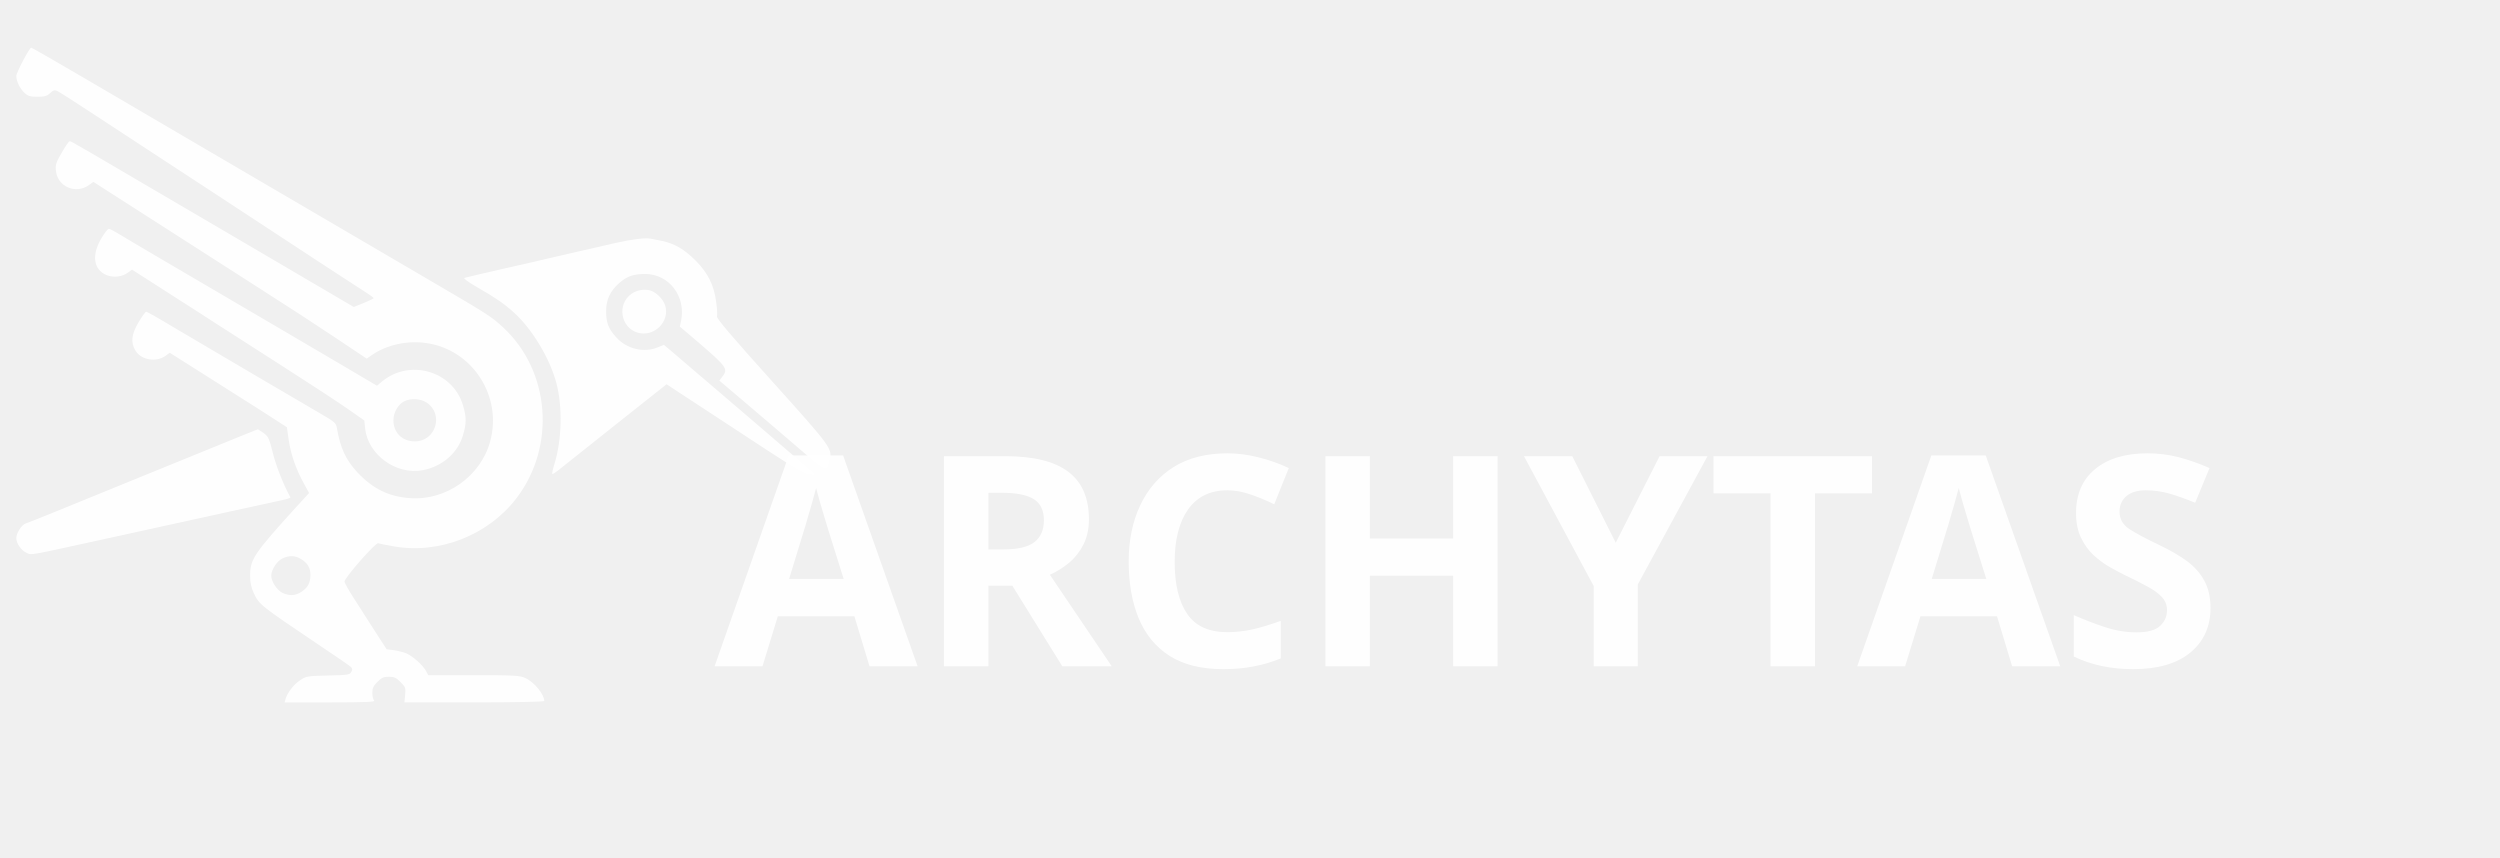
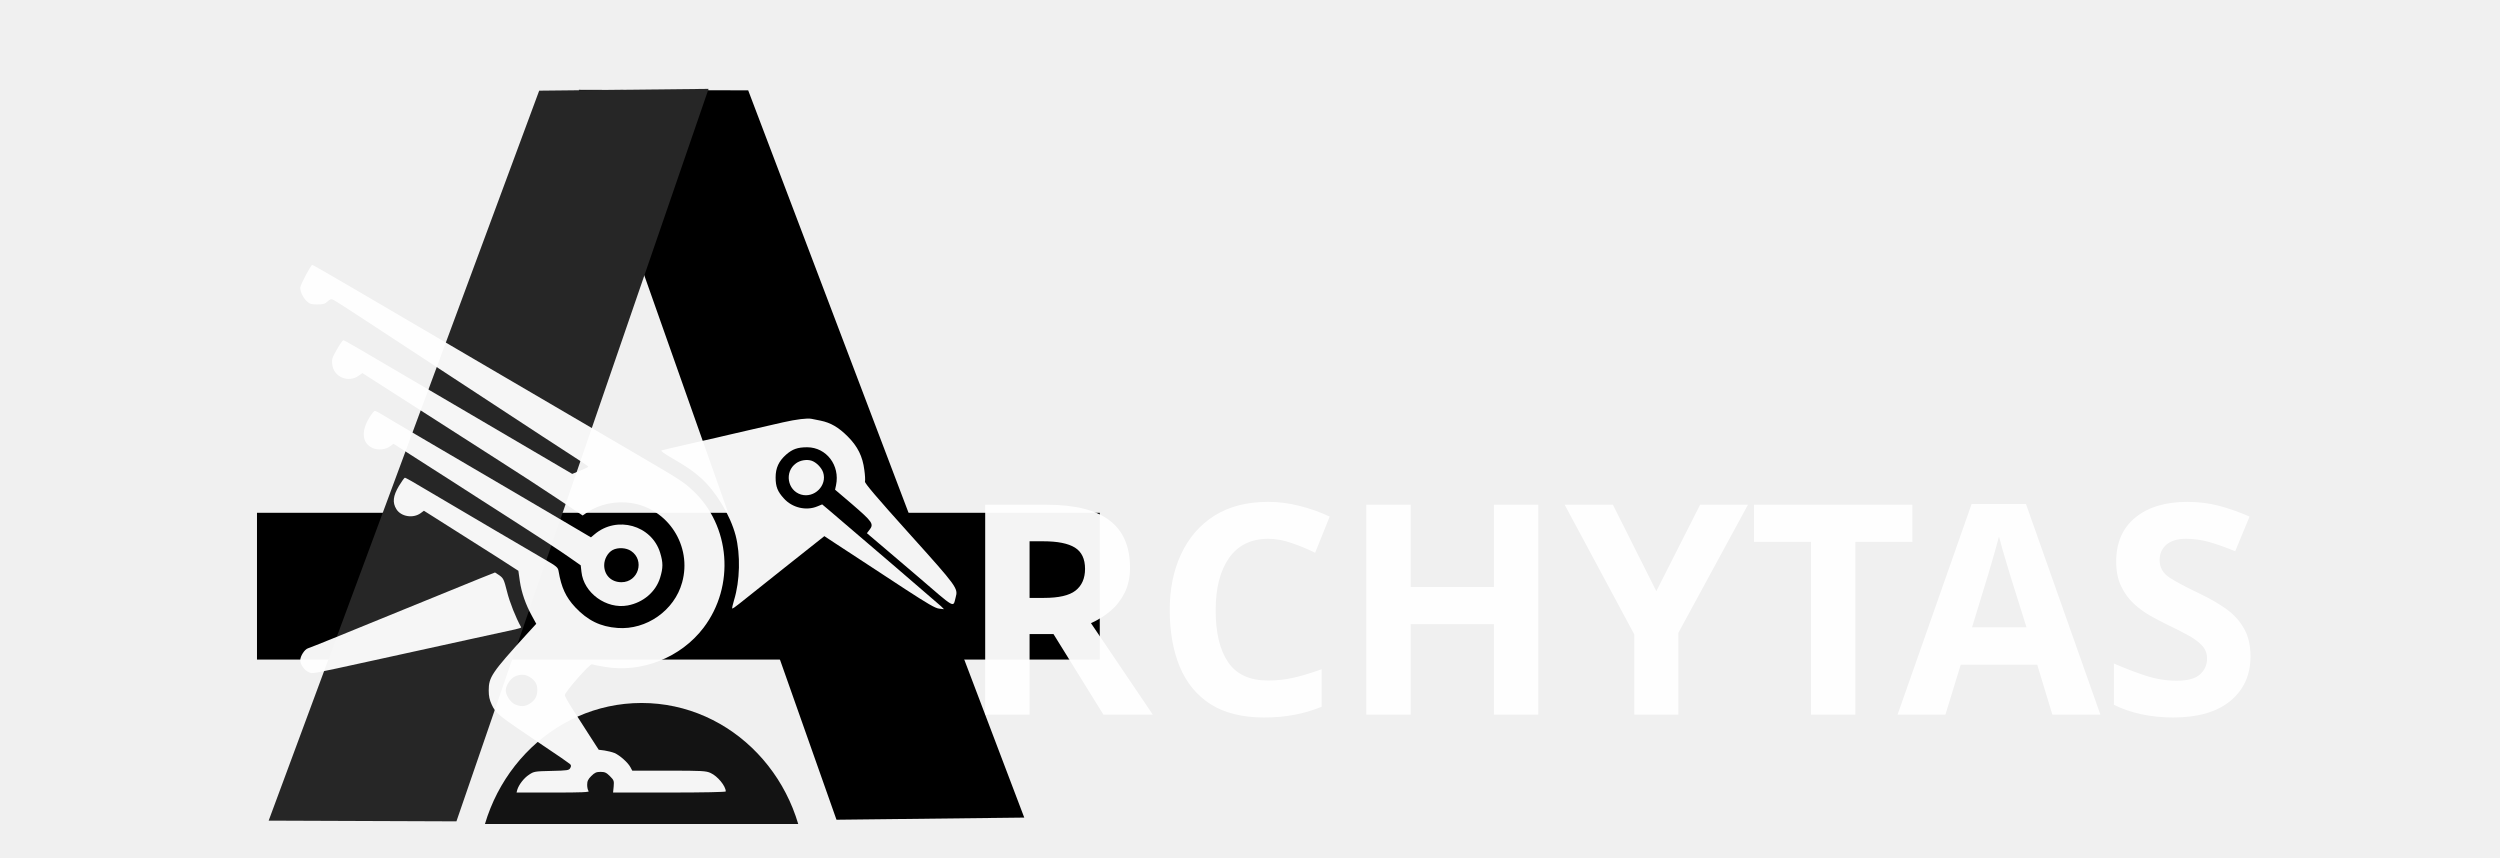
- <svg xmlns="http://www.w3.org/2000/svg" xmlns:xlink="http://www.w3.org/1999/xlink" width="204" height="70" viewBox="0 0 204 70" version="1.1" id="svg591" xml:space="preserve">
+ <svg xmlns="http://www.w3.org/2000/svg" width="204.196" height="70" viewBox="0 0 204.196 70" version="1.1" id="svg591" xml:space="preserve">
  <defs id="defs583">
-     <linearGradient id="linearGradient149521">
-       <stop style="stop-color:#28220b;stop-opacity:1;" offset="0" id="stop149517" />
-       <stop style="stop-color:#3efccd;stop-opacity:1;" offset="1" id="stop149519" />
-     </linearGradient>
-     <linearGradient id="linearGradient148787">
-       <stop style="stop-color:#fe8464;stop-opacity:1;" offset="0" id="stop148783" />
-       <stop style="stop-color:#ff3b3b;stop-opacity:1;" offset="1" id="stop148785" />
-     </linearGradient>
    <linearGradient id="linear-gradient" x1="6.627" x2="16.9" y2="9.61" gradientUnits="userSpaceOnUse" gradientTransform="matrix(0.5962481,0.344244,-0.7262291,1.257866,9.626,1.198)" y1="0">
      <stop offset="0" stop-color="#fe8464" id="stop578" />
      <stop offset="1" stop-color="#fe6e9a" id="stop580" />
    </linearGradient>
    <clipPath clipPathUnits="userSpaceOnUse" id="clipPath89927">
      <g id="g89933">
        <g id="g89931">
          <path d="M 0,500 H 500 V 0 H 0 Z" id="path89929" />
        </g>
      </g>
    </clipPath>
    <clipPath clipPathUnits="userSpaceOnUse" id="clipPath89942">
      <g id="g89948">
        <g id="g89946">
          <path d="M 0,500 H 500 V 0 H 0 Z" id="path89944" />
        </g>
      </g>
    </clipPath>
    <clipPath clipPathUnits="userSpaceOnUse" id="clipPath90137">
      <g id="g90143">
        <g id="g90141">
          <path d="M 0,500 H 500 V 0 H 0 Z" id="path90139" />
        </g>
      </g>
    </clipPath>
    <clipPath clipPathUnits="userSpaceOnUse" id="clipPath90077">
      <g id="g90083">
        <g id="g90081">
          <path d="M 0,500 H 500 V 0 H 0 Z" id="path90079" />
        </g>
      </g>
    </clipPath>
    <clipPath clipPathUnits="userSpaceOnUse" id="clipPath89957">
      <g id="g89963">
        <g id="g89961">
          <path d="M 0,500 H 500 V 0 H 0 Z" id="path89959" />
        </g>
      </g>
    </clipPath>
    <clipPath clipPathUnits="userSpaceOnUse" id="clipPath89912">
      <g id="g89918">
        <g id="g89916">
          <path d="M 0,500 H 500 V 0 H 0 Z" id="path89914" />
        </g>
      </g>
    </clipPath>
    <clipPath clipPathUnits="userSpaceOnUse" id="clipPath90017">
      <g id="g90023">
        <g id="g90021">
          <path d="M 0,500 H 500 V 0 H 0 Z" id="path90019" />
        </g>
      </g>
    </clipPath>
    <clipPath clipPathUnits="userSpaceOnUse" id="clipPath89972">
      <g id="g89978">
        <g id="g89976">
          <path d="M 0,500 H 500 V 0 H 0 Z" id="path89974" />
        </g>
      </g>
    </clipPath>
    <clipPath clipPathUnits="userSpaceOnUse" id="clipPath90002">
      <g id="g90008">
        <g id="g90006">
          <path d="M 0,500 H 500 V 0 H 0 Z" id="path90004" />
        </g>
      </g>
    </clipPath>
    <clipPath clipPathUnits="userSpaceOnUse" id="clipPath90092">
      <g id="g90098">
        <g id="g90096">
          <path d="M 0,500 H 500 V 0 H 0 Z" id="path90094" />
        </g>
      </g>
    </clipPath>
    <clipPath clipPathUnits="userSpaceOnUse" id="clipPath90107">
      <g id="g90113">
        <g id="g90111">
          <path d="M 0,500 H 500 V 0 H 0 Z" id="path90109" />
        </g>
      </g>
    </clipPath>
    <clipPath clipPathUnits="userSpaceOnUse" id="clipPath90122">
      <g id="g90128">
        <g id="g90126">
          <path d="M 0,500 H 500 V 0 H 0 Z" id="path90124" />
        </g>
      </g>
    </clipPath>
    <clipPath clipPathUnits="userSpaceOnUse" id="clipPath89987">
      <g id="g89993">
        <g id="g89991">
          <path d="M 0,500 H 500 V 0 H 0 Z" id="path89989" />
        </g>
      </g>
    </clipPath>
    <clipPath clipPathUnits="userSpaceOnUse" id="clipPath90032">
      <g id="g90038">
        <g id="g90036">
          <path d="M 0,500 H 500 V 0 H 0 Z" id="path90034" />
        </g>
      </g>
    </clipPath>
    <clipPath clipPathUnits="userSpaceOnUse" id="clipPath90047">
      <g id="g90053">
        <g id="g90051">
          <path d="M 0,500 H 500 V 0 H 0 Z" id="path90049" />
        </g>
      </g>
    </clipPath>
    <clipPath clipPathUnits="userSpaceOnUse" id="clipPath90062">
      <g id="g90068">
        <g id="g90066">
          <path d="M 0,500 H 500 V 0 H 0 Z" id="path90064" />
        </g>
      </g>
    </clipPath>
    <clipPath clipPathUnits="userSpaceOnUse" id="clipPath90182">
      <g id="g90188">
        <g id="g90186">
          <path d="M 0,500 H 500 V 0 H 0 Z" id="path90184" />
        </g>
      </g>
    </clipPath>
    <clipPath clipPathUnits="userSpaceOnUse" id="clipPath90152">
      <g id="g90158">
        <g id="g90156">
          <path d="M 0,500 H 500 V 0 H 0 Z" id="path90154" />
        </g>
      </g>
    </clipPath>
    <clipPath clipPathUnits="userSpaceOnUse" id="clipPath90167">
      <g id="g90173">
        <g id="g90171">
          <path d="M 0,500 H 500 V 0 H 0 Z" id="path90169" />
        </g>
      </g>
    </clipPath>
    <clipPath clipPathUnits="userSpaceOnUse" id="clipPath90197">
      <g id="g90203">
        <g id="g90201">
          <path d="M 0,500 H 500 V 0 H 0 Z" id="path90199" />
        </g>
      </g>
    </clipPath>
    <clipPath clipPathUnits="userSpaceOnUse" id="clipPath97613">
      <rect style="fill:#001244;fill-opacity:1;stroke:none;stroke-width:0.1;stroke-dasharray:none;stroke-opacity:1" id="rect97615" width="18.13" height="38.989" x="-19.884" y="36.325" />
    </clipPath>
    <clipPath clipPathUnits="userSpaceOnUse" id="clipPath97725">
      <rect style="fill:none;fill-opacity:1;stroke:#00ff00;stroke-width:0.1;stroke-dasharray:none;stroke-opacity:1" id="rect97727" width="10.3" height="23.393" x="-12.054" y="44.967" />
    </clipPath>
    <clipPath clipPathUnits="userSpaceOnUse" id="clipPath97980">
      <rect style="fill:none;fill-opacity:1;stroke:#000000;stroke-width:0.04;stroke-dasharray:none;stroke-opacity:1" id="rect97982" width="2.068" height="3.561" x="-3.837" y="63.938" />
    </clipPath>
    <clipPath clipPathUnits="userSpaceOnUse" id="clipPath97990">
      <rect style="fill:none;fill-opacity:1;stroke:#000000;stroke-width:0.04;stroke-dasharray:none;stroke-opacity:1" id="rect97992" width="2.493" height="2.297" x="27.414" y="57.859" ry="0" transform="rotate(27.98229)" />
    </clipPath>
-     <linearGradient xlink:href="#linearGradient148787" id="linearGradient148789" x1="376.114" y1="58.22" x2="399.135" y2="58.22" gradientUnits="userSpaceOnUse" />
-     <linearGradient xlink:href="#linearGradient149521" id="linearGradient149523" x1="373.479" y1="59.544" x2="403.002" y2="59.544" gradientUnits="userSpaceOnUse" />
-     <linearGradient xlink:href="#linearGradient148787" id="linearGradient726" gradientUnits="userSpaceOnUse" x1="376.114" y1="58.22" x2="399.135" y2="58.22" />
-     <linearGradient xlink:href="#linearGradient148787" id="linearGradient728" gradientUnits="userSpaceOnUse" x1="376.114" y1="58.22" x2="399.135" y2="58.22" />
-     <linearGradient xlink:href="#linearGradient148787" id="linearGradient730" gradientUnits="userSpaceOnUse" x1="376.114" y1="58.22" x2="399.135" y2="58.22" />
-     <linearGradient xlink:href="#linearGradient148787" id="linearGradient732" gradientUnits="userSpaceOnUse" x1="376.114" y1="58.22" x2="399.135" y2="58.22" />
-     <linearGradient xlink:href="#linearGradient148787" id="linearGradient734" gradientUnits="userSpaceOnUse" x1="376.114" y1="58.22" x2="399.135" y2="58.22" />
-     <linearGradient xlink:href="#linearGradient149521" id="linearGradient736" gradientUnits="userSpaceOnUse" x1="373.479" y1="59.544" x2="403.002" y2="59.544" />
-     <linearGradient xlink:href="#linearGradient149521" id="linearGradient738" gradientUnits="userSpaceOnUse" x1="373.479" y1="59.544" x2="403.002" y2="59.544" />
-     <linearGradient xlink:href="#linearGradient149521" id="linearGradient740" gradientUnits="userSpaceOnUse" x1="373.479" y1="59.544" x2="403.002" y2="59.544" />
-     <linearGradient xlink:href="#linearGradient149521" id="linearGradient742" gradientUnits="userSpaceOnUse" x1="373.479" y1="59.544" x2="403.002" y2="59.544" />
-     <linearGradient xlink:href="#linearGradient149521" id="linearGradient744" gradientUnits="userSpaceOnUse" x1="373.479" y1="59.544" x2="403.002" y2="59.544" />
+     <clipPath clipPathUnits="userSpaceOnUse" id="clipPath1865">
+       <rect style="fill:#edaaff;fill-opacity:1;stroke:none;stroke-width:0.75" id="rect1867" width="371.436" height="195.471" x="107.796" y="319.061" />
+     </clipPath>
+     <clipPath clipPathUnits="userSpaceOnUse" id="clipPath1865-3">
+       <rect style="fill:#edaaff;fill-opacity:1;stroke:none;stroke-width:0.75" id="rect1867-6" width="371.436" height="195.471" x="107.796" y="319.061" />
+     </clipPath>
  </defs>
-   <text id="BASIC" fill="#ffffff" font-size="24px" font-family="Helvetica-Bold, Helvetica" font-weight="700" x="58.314" y="54.368" style="font-style:normal;font-variant:normal;font-weight:bold;font-stretch:normal;font-size:24px;font-family:sans-serif;-inkscape-font-specification:'sans-serif, Bold';font-variant-ligatures:normal;font-variant-caps:normal;font-variant-numeric:normal;font-variant-east-asian:normal;fill:#ffffff;fill-opacity:0.957">
-     <tspan id="tspan102658" x="58.314" y="54.368">ARCHYTAS</tspan>
+   <rect style="fill:#000000;fill-opacity:1;stroke:none;stroke-width:0.087" id="rect4692" width="68.837" height="11.988" x="20.99" y="41.884" />
+   <circle style="fill:#131313;fill-opacity:1;stroke:none;stroke-width:0.75" id="path1456-6" cx="290.596" cy="551.063" r="122.585" clip-path="url(#clipPath1865-3)" transform="matrix(-0.1093037,0,0,0.1148451,84.16736,8.209765)" />
+   <path style="fill:#000000;fill-opacity:1;stroke:none;stroke-width:0.096" d="m 68.323,66.955 -21.048,-59.618 13.836,0.043 22.548,59.399 z" id="path4636" />
+   <path style="fill:#262626;fill-opacity:1;stroke:none;stroke-width:0.096" d="M 37.28,67.087 57.875,7.258 44.04,7.406 21.944,67.028 Z" id="path4638" />
+   <text id="BASIC" fill="#ffffff" font-size="24px" font-family="Helvetica-Bold, Helvetica" font-weight="700" x="78.314" y="58.368" style="font-style:normal;font-variant:normal;font-weight:bold;font-stretch:normal;font-size:24px;font-family:sans-serif;-inkscape-font-specification:'sans-serif, Bold';font-variant-ligatures:normal;font-variant-caps:normal;font-variant-numeric:normal;font-variant-east-asian:normal;fill:#ffffff;fill-opacity:0.957">
+     <tspan id="tspan102658" x="78.314" y="58.368">RCHYTAS</tspan>
  </text>
-   <g id="g93428" transform="translate(-358.363,106.6253)">
-     <path d="m 204.869,196.875 c -3.963,0 -7.893,-0.775 -11.529,-2.282 l -9.804,-4.039 v -0.011 h 42.993 c -0.928,1.965 -1.605,4.094 -1.954,6.332 z" style="fill:#ff3b02;fill-opacity:1;fill-rule:nonzero;stroke:none" id="path1357" clip-path="url(#clipPath89927)" transform="matrix(0.1872093,0,0,-0.1872093,341.6732,87.96322)" />
-     <path d="m 248.844,112.112 -9.607,3.811 c 0.993,-2.566 2.172,-5.055 3.526,-7.435 l 5.939,-2.348 21.954,8.701 v 4.564 1.376 l -14.53,-5.765 z" style="fill:#003680;fill-opacity:1;fill-rule:nonzero;stroke:none" id="path1361" clip-path="url(#clipPath89942)" transform="matrix(0.1872093,0,0,-0.1872093,341.6732,87.96322)" />
-     <path d="m 242.773,162.648 c -1.976,-3.461 -3.581,-7.14 -4.771,-10.993 l 16.977,-7.282 15.677,6.725 v 10.415 l -12.708,-5.71 z" style="fill:#001244;fill-opacity:1;fill-rule:nonzero;stroke:none" id="path1365" clip-path="url(#clipPath90137)" transform="matrix(0.1872093,0,0,-0.1872093,341.6732,87.96322)" />
-     <path d="m 245.099,166.35 c -0.83,-1.201 -1.605,-2.445 -2.326,-3.701 l 15.175,-6.845 12.708,5.71 v 4.694 l -12.609,-5.688 z" style="fill:#003680;fill-opacity:1;fill-rule:nonzero;stroke:none" id="path1369" clip-path="url(#clipPath90077)" transform="matrix(0.1872093,0,0,-0.1872093,341.6732,87.96322)" />
-     <path d="m 265.1,185.444 c -1.037,-1.233 -2.216,-2.369 -3.505,-3.341 -0.917,-0.71 -1.889,-1.353 -2.903,-1.91 -0.033,-0.022 -0.055,-0.055 -0.077,-0.065 -5.284,-3.756 -9.869,-8.418 -13.515,-13.779 l 12.947,-5.83 12.61,5.689 v 16.757 3.625 13.887 c 0,-5.72 -2.085,-10.994 -5.557,-15.033" style="fill:#001244;fill-opacity:1;fill-rule:nonzero;stroke:none" id="path1373" clip-path="url(#clipPath89957)" transform="matrix(0.1872093,0,0,-0.1872093,341.6732,87.96322)" />
-     <path d="m 259.783,90.201 c 2.576,-1.747 5.316,-3.275 8.198,-4.563 0.874,-0.382 1.769,-0.764 2.675,-1.103 v 12.26 c -0.841,0.295 -1.735,0.437 -2.675,0.437 -4.159,0 -7.597,-3.035 -8.198,-7.031" style="fill:#003680;fill-opacity:1;fill-rule:nonzero;stroke:none" id="path1377" clip-path="url(#clipPath89912)" transform="matrix(0.1872093,0,0,-0.1872093,341.6732,87.96322)" />
-     <path d="m 253.091,95.496 c 0.131,-16.791 11.136,-24.27 11.136,-24.27 l 2.467,9.499 1.288,4.913 c -2.882,1.288 -5.622,2.816 -8.199,4.563 -2.369,1.572 -4.607,3.352 -6.692,5.295" style="fill:#ffa435;fill-opacity:1;fill-rule:nonzero;stroke:none" id="path1381" clip-path="url(#clipPath90017)" transform="matrix(0.1872093,0,0,-0.1872093,341.6732,87.96322)" />
-     <path d="m 235.972,129.188 c -0.218,1.889 -0.349,3.799 -0.36,5.764 -0.011,0.208 -0.011,0.404 -0.011,0.611 0,3.909 0.414,7.729 1.201,11.409 0.327,1.594 0.731,3.144 1.201,4.684 1.19,3.853 2.795,7.532 4.77,10.993 0.721,1.256 1.496,2.5 2.326,3.701 3.646,5.36 8.232,10.023 13.515,13.778 0.023,0.011 0.044,0.043 0.077,0.066 0.939,0.666 1.91,1.299 2.904,1.91 1.289,0.972 2.467,2.107 3.504,3.341 -3.755,1.309 -7.794,2.041 -12.008,2.041 -7.14,0 -13.8,-2.063 -19.411,-5.622 -10.154,-6.442 -16.89,-17.774 -16.89,-30.678 0,-12.62 6.441,-23.734 16.212,-30.241 1.736,-1.157 3.571,-2.161 5.503,-3.002 -1.223,3.581 -2.085,7.358 -2.533,11.245" style="fill:#ff7320;fill-opacity:1;fill-rule:nonzero;stroke:none" id="path1385" clip-path="url(#clipPath89972)" transform="matrix(0.1872093,0,0,-0.1872093,341.6732,87.96322)" />
-     <path d="m 236.867,213.054 c -5.12,0 -9.531,-3.067 -11.485,-7.467 h 22.97 c -1.965,4.4 -6.376,7.467 -11.485,7.467" style="fill:#fbfbfb;fill-opacity:1;fill-rule:nonzero;stroke:none" id="path1389" clip-path="url(#clipPath90002)" transform="matrix(0.1872093,0,0,-0.1872093,341.6732,87.96322)" />
-     <path d="m 242.763,108.488 c 0.316,-0.546 0.644,-1.092 0.982,-1.638 2.599,-4.192 5.743,-8.013 9.346,-11.343 v -0.011 c 2.085,-1.944 4.323,-3.723 6.693,-5.295 0.6,3.996 4.039,7.031 8.198,7.031 0.939,0 1.834,-0.142 2.675,-0.437 v 18.047 l -21.955,-8.702 z" style="fill:#001244;fill-opacity:1;fill-rule:nonzero;stroke:none" id="path1393" clip-path="url(#clipPath90092)" transform="matrix(0.1872093,0,0,-0.1872093,341.6732,87.96322)" />
-     <path d="m 239.236,115.923 c -0.262,0.677 -0.502,1.343 -0.731,2.02 -1.933,0.84 -3.767,1.844 -5.503,3.001 v -2.532 -4.127 c 0,-0.699 0.099,-1.386 0.295,-2.042 0.874,-3.1 3.745,-5.392 7.14,-5.392 h 3.308 c -0.339,0.546 -0.666,1.092 -0.983,1.637 -1.353,2.38 -2.532,4.87 -3.526,7.435" style="fill:#ff3b02;fill-opacity:1;fill-rule:nonzero;stroke:none" id="path1397" clip-path="url(#clipPath90107)" transform="matrix(0.1872093,0,0,-0.1872093,341.6732,87.96322)" />
-     <path d="m 238.003,151.655 c -0.47,-1.54 -0.874,-3.09 -1.201,-4.684 l 18.068,-7.718 15.786,6.757 v 5.088 l -15.676,-6.725 z" style="fill:#003680;fill-opacity:1;fill-rule:nonzero;stroke:none" id="path1401" clip-path="url(#clipPath90122)" transform="matrix(0.1872093,0,0,-0.1872093,341.6732,87.96322)" />
-     <path d="m 229.182,190.543 c 2.118,-1.648 4.782,-2.632 7.686,-2.632 1.354,0 2.664,0.23 3.886,0.623 3.581,1.157 6.463,3.886 7.817,7.391 0.131,0.305 0.24,0.622 0.328,0.95 h -24.062 c 0.764,-2.544 2.292,-4.749 4.345,-6.332" style="fill:#fbfbfb;fill-opacity:1;fill-rule:nonzero;stroke:none" id="path1405" clip-path="url(#clipPath89987)" transform="matrix(0.1872093,0,0,-0.1872093,341.6732,87.96322)" />
-     <path d="m 236.802,146.972 c -0.786,-3.68 -1.201,-7.5 -1.201,-11.409 0,-0.207 0,-0.404 0.011,-0.612 l 16.299,-6.692 18.745,7.697 v 10.055 l -15.786,-6.758 z" style="fill:#001244;fill-opacity:1;fill-rule:nonzero;stroke:none" id="path1409" clip-path="url(#clipPath90032)" transform="matrix(0.1872093,0,0,-0.1872093,341.6732,87.96322)" />
-     <path d="m 235.972,129.188 c 0.448,-3.887 1.31,-7.664 2.533,-11.245 0.229,-0.677 0.469,-1.343 0.731,-2.02 l 9.608,-3.81 7.282,2.904 14.53,5.765 v 9.661 l -18.865,-7.762 z" style="fill:#001244;fill-opacity:1;fill-rule:nonzero;stroke:none" id="path1413" clip-path="url(#clipPath90047)" transform="matrix(0.1872093,0,0,-0.1872093,341.6732,87.96322)" />
-     <path d="m 235.612,134.951 c 0.011,-1.965 0.142,-3.875 0.36,-5.764 l 15.819,-6.507 18.865,7.762 v 5.514 l -18.745,-7.697 z" style="fill:#003680;fill-opacity:1;fill-rule:nonzero;stroke:none" id="path1417" clip-path="url(#clipPath90062)" transform="matrix(0.1872093,0,0,-0.1872093,341.6732,87.96322)" />
-     <path d="m 265.1,185.444 c 3.472,4.039 5.557,9.313 5.557,15.033 0,12.806 -10.371,23.189 -23.178,23.189 -11.048,0 -20.284,-7.73 -22.609,-18.079 h 0.513 c 1.954,4.399 6.364,7.466 11.485,7.466 5.109,0 9.52,-3.067 11.485,-7.466 0.699,-1.551 1.08,-3.276 1.08,-5.11 0,-1.245 -0.185,-2.468 -0.534,-3.602 -0.088,-0.328 -0.197,-0.645 -0.328,-0.951 -1.354,-3.504 -4.236,-6.233 -7.817,-7.39 -1.222,-0.394 -2.532,-0.623 -3.886,-0.623 -2.904,0 -5.568,0.983 -7.686,2.632 -2.053,1.583 -3.581,3.788 -4.345,6.332 h -0.262 c 0.349,-2.239 1.026,-4.368 1.954,-6.332 0.109,-0.219 0.218,-0.438 0.327,-0.656 1.638,-3.176 3.974,-5.917 6.824,-8.024 5.611,3.56 12.271,5.622 19.411,5.622 4.214,0 8.253,-0.731 12.009,-2.041" style="fill:#ffa435;fill-opacity:1;fill-rule:nonzero;stroke:none" id="path1421" clip-path="url(#clipPath90182)" transform="matrix(0.1872093,0,0,-0.1872093,341.6732,87.96322)" />
-     <path d="m 228.668,199.298 c 0.994,0 1.801,0.809 1.801,1.791 0,1.016 -0.807,1.823 -1.801,1.823 -1.004,0 -1.812,-0.807 -1.812,-1.823 0,-0.982 0.808,-1.791 1.812,-1.791" style="fill:#ff3b02;fill-opacity:1;fill-rule:nonzero;stroke:none" id="path1425" clip-path="url(#clipPath90152)" transform="matrix(0.1872093,0,0,-0.1872093,341.6732,87.96322)" />
-     <path d="m 228.668,202.912 c 0.994,0 1.801,-0.808 1.801,-1.823 0,-0.983 -0.807,-1.791 -1.801,-1.791 -1.004,0 -1.812,0.808 -1.812,1.791 0,1.015 0.808,1.823 1.812,1.823 m -4.367,-2.435 c 0,-0.251 0.011,-0.502 0.022,-0.764 0.022,-0.96 0.109,-1.91 0.251,-2.838 h 0.262 24.062 c 0.349,1.135 0.535,2.357 0.535,3.602 0,1.834 -0.382,3.559 -1.081,5.11 h -22.97 -0.513 c -0.317,-1.387 -0.502,-2.839 -0.546,-4.334 -0.011,-0.252 -0.022,-0.514 -0.022,-0.776" style="fill:#001244;fill-opacity:1;fill-rule:nonzero;stroke:none" id="path1429" clip-path="url(#clipPath90167)" transform="matrix(0.1872093,0,0,-0.1872093,341.6732,87.96322)" />
-     <path d="m 204.869,196.875 h 19.706 c -0.142,0.928 -0.229,1.878 -0.251,2.838 -0.011,0.263 -0.022,0.514 -0.022,0.765 0,0.261 0.011,0.523 0.022,0.775 0.044,1.495 0.229,2.947 0.545,4.334 h -16.823 c -7.686,0 -15.066,-2.904 -20.492,-8.079 l -9.836,-9.357 5.818,2.403 9.804,4.039 c 3.636,1.507 7.566,2.282 11.529,2.282" style="fill:#ff7320;fill-opacity:1;fill-rule:nonzero;stroke:none" id="path1433" clip-path="url(#clipPath90197)" transform="matrix(0.1872093,0,0,-0.1872093,341.6732,87.96322)" />
-   </g>
-   <path style="fill:#003680;fill-opacity:1;stroke:#00ff00;stroke-width:0.1;stroke-dasharray:none;stroke-opacity:1" d="m -46.194,154.749 -0.447,0.69 2.827,1.283 2.437,-1.088 -0.032,-0.845 -2.331,1.04 z" id="path97856" />
-   <g id="g98630" transform="translate(-44.7245,113.2819)">
-     <ellipse style="fill:#ffa435;fill-opacity:1;stroke:none;stroke-width:0.2;stroke-dasharray:none;stroke-opacity:1" id="path95201" cx="13.899" cy="45.374" rx="4.25" ry="4.526" />
-     <path style="fill:#ff7320;fill-opacity:1;stroke:none;stroke-width:0.1;stroke-dasharray:none;stroke-opacity:1" d="m 0.827,47.741 c 1.386,-1.174 2.405,-2.675 4.503,-3.216 l 4.446,-0.046 c -0.132,1.094 -0.313,2.182 0.195,2.849 H 1.838 Z" id="path95259" />
-     <ellipse style="fill:#fbfbfb;fill-opacity:1;stroke:none;stroke-width:0.118;stroke-dasharray:none;stroke-opacity:1" id="path95963" cx="11.908" cy="45.454" rx="2.33" ry="2.314" />
-     <ellipse style="fill:#ff7320;fill-opacity:1;stroke:none;stroke-width:0.302;stroke-dasharray:none;stroke-opacity:1" id="ellipse95203" cx="-5.411" cy="54.523" rx="6.726" ry="6.542" clip-path="url(#clipPath97613)" transform="translate(20)" />
-     <path style="fill:#ff3b02;fill-opacity:1;stroke:none;stroke-width:0.1;stroke-dasharray:none;stroke-opacity:1" d="m 9.611,46.009 c 0.548,1.235 0.258,0.824 0.498,1.433 L 2.033,47.327 c 1.858,-1.761 6.997,-0.898 7.578,-1.318 z" id="path95357" />
-     <path style="fill:#001244;fill-opacity:1;stroke:none;stroke-width:0.04;stroke-dasharray:none;stroke-opacity:1" d="m 9.608,46.084 c -0.054,-0.524 -0.03,-1.03 0.113,-1.64 l 4.293,0.001 c 0.331,0.908 0.163,1.335 0.114,1.618 z" id="path98474" />
-     <ellipse style="fill:#ff3b02;fill-opacity:1;stroke:none;stroke-width:0.125;stroke-dasharray:none;stroke-opacity:1" id="ellipse95965" cx="10.317" cy="45.283" rx="0.3" ry="0.298" />
-     <ellipse style="fill:#001244;fill-opacity:1;stroke:none;stroke-width:0.11;stroke-dasharray:none;stroke-opacity:1" id="ellipse97798" cx="0.269" cy="57.652" rx="8.478" ry="9.709" clip-path="url(#clipPath97725)" transform="translate(20)" />
-     <path style="fill:#003680;fill-opacity:1;stroke:none;stroke-width:0.04;stroke-dasharray:none;stroke-opacity:1" d="m 13.307,51.969 -0.301,0.723 2.778,1.088 2.437,-1.088 -0.032,-0.845 -2.331,1.04 z" id="path97864" />
-     <path style="fill:#003680;fill-opacity:1;stroke:none;stroke-width:0.04;stroke-dasharray:none;stroke-opacity:1" d="m 12.214,54.553 -0.292,0.942 3.33,1.365 2.924,-1.237 0.025,-0.971 -2.973,1.258 z" id="path97866" />
-     <path style="fill:#003680;fill-opacity:1;stroke:none;stroke-width:0.04;stroke-dasharray:none;stroke-opacity:1" d="m 11.794,57.65 0.024,1.113 2.882,1.178 3.475,-1.387 -0.021,-1.063 -3.513,1.385 z" id="path97868" />
-     <path style="fill:#003680;fill-opacity:1;stroke:none;stroke-width:0.04;stroke-dasharray:none;stroke-opacity:1" d="m 12.384,61.227 0.611,1.428 1.073,0.424 4.095,-1.685 0.002,-1.097 -4.053,1.649 z" id="path97870" />
-     <path style="fill:#003680;fill-opacity:1;stroke:none;stroke-width:0.04;stroke-dasharray:none;stroke-opacity:1" d="m 16.158,66.034 c 0.12,-0.413 0.479,-1.607 2.033,-1.206 l -0.011,2.28 C 17.47,66.833 16.776,66.522 16.158,66.034 Z" id="path98028" />
-     <path style="fill:#ff3b02;fill-opacity:1;stroke:none;stroke-width:0.04;stroke-dasharray:none;stroke-opacity:1" d="m 11.095,60.13 1.072,0.481 0.986,2.333 c -0.735,-0.098 -1.558,0.258 -2.016,-1.264 z" id="path98362" />
-   </g>
-   <path style="fill:none;fill-opacity:1;stroke:#00ff00;stroke-width:0.04;stroke-dasharray:none;stroke-opacity:1" d="m -4.629,64.811 c 0.812,0.966 1.813,1.329 2.762,1.856 l -0.718,2.707 C -4.714,67.25 -4.543,66.084 -4.629,64.811 Z" id="path98686" />
-   <path style="fill:#ffa435;fill-opacity:1;stroke:none;stroke-width:0.04;stroke-dasharray:none;stroke-opacity:1" d="m -27.599,135.386 c 0.812,0.966 1.967,1.373 2.917,1.9 l -0.718,2.707 c -2.129,-2.124 -2.112,-3.334 -2.199,-4.607 z" id="path98742" />
-   <path style="fill:none;fill-opacity:1;stroke:#00ff00;stroke-width:0.04;stroke-dasharray:none;stroke-opacity:1" d="m -5,42.094 h 3.641 L -1.375,37.453 c -0.184,1.077 -0.545,1.933 -1.062,2.594 -0.324,0.297 -0.424,0.503 -1.281,0.961 z" id="path98944" />
-   <g id="g104737" transform="translate(82.73149,-56.26346)">
-     <ellipse style="fill:#ffa435;fill-opacity:1;stroke:none;stroke-width:0.2;stroke-dasharray:none;stroke-opacity:1" id="ellipse99492" cx="13.899" cy="5.342" rx="4.25" ry="4.526" />
-     <path style="fill:#ff7320;fill-opacity:1;stroke:none;stroke-width:0.1;stroke-dasharray:none;stroke-opacity:1" d="M 0.827,7.709 C 2.213,6.535 3.233,5.034 5.33,4.492 L 9.776,4.446 C 9.643,5.541 9.462,6.628 9.971,7.295 H 1.838 Z" id="path99494" />
-     <ellipse style="fill:#fbfbfb;fill-opacity:1;stroke:none;stroke-width:0.118;stroke-dasharray:none;stroke-opacity:1" id="ellipse99496" cx="11.908" cy="5.423" rx="2.33" ry="2.314" />
-     <ellipse style="fill:#ff7320;fill-opacity:1;stroke:none;stroke-width:0.302;stroke-dasharray:none;stroke-opacity:1" id="ellipse99498" cx="-5.411" cy="54.523" rx="6.726" ry="6.542" clip-path="url(#clipPath97613)" transform="translate(20,-40.03196)" />
-     <path style="fill:#ff3b02;fill-opacity:1;stroke:none;stroke-width:0.1;stroke-dasharray:none;stroke-opacity:1" d="M 9.611,5.977 C 10.159,7.212 9.87,6.801 10.109,7.41 L 2.033,7.295 C 3.891,5.534 9.029,6.397 9.611,5.977 Z" id="path99500" />
-     <path style="fill:#001244;fill-opacity:1;stroke:none;stroke-width:0.04;stroke-dasharray:none;stroke-opacity:1" d="M 9.608,6.052 C 9.554,5.528 9.578,5.022 9.72,4.412 l 4.293,0.001 c 0.331,0.908 0.163,1.335 0.114,1.618 z" id="path99502" />
-     <ellipse style="fill:#ff3b02;fill-opacity:1;stroke:none;stroke-width:0.125;stroke-dasharray:none;stroke-opacity:1" id="ellipse99504" cx="10.317" cy="5.251" rx="0.3" ry="0.298" />
-     <ellipse style="fill:#ffffff;fill-opacity:1;stroke:none;stroke-width:0.11;stroke-dasharray:none;stroke-opacity:1" id="ellipse99506" cx="0.269" cy="57.652" rx="8.478" ry="9.709" clip-path="url(#clipPath97725)" transform="translate(20,-40.03196)" />
-     <path style="fill:#fbfbfb;fill-opacity:1;stroke:none;stroke-width:0.04;stroke-dasharray:none;stroke-opacity:1" d="m 13.307,11.937 -0.301,0.723 2.778,1.088 2.437,-1.088 -0.032,-0.845 -2.331,1.04 z" id="path99508" />
-     <path style="fill:#fbfbfb;fill-opacity:1;stroke:none;stroke-width:0.04;stroke-dasharray:none;stroke-opacity:1" d="m 12.214,14.521 -0.292,0.942 3.33,1.365 2.924,-1.237 0.025,-0.971 -2.973,1.258 z" id="path99510" />
-     <path style="fill:#fbfbfb;fill-opacity:1;stroke:none;stroke-width:0.04;stroke-dasharray:none;stroke-opacity:1" d="m 11.794,17.618 0.024,1.113 2.882,1.178 3.475,-1.387 -0.021,-1.063 -3.513,1.385 z" id="path99512" />
-     <path style="fill:#fbfbfb;fill-opacity:1;stroke:none;stroke-width:0.04;stroke-dasharray:none;stroke-opacity:1" d="m 12.384,21.195 0.611,1.428 1.073,0.424 4.095,-1.685 0.002,-1.097 -4.053,1.649 z" id="path99514" />
-     <path style="fill:#fbfbfb;fill-opacity:1;stroke:none;stroke-width:0.04;stroke-dasharray:none;stroke-opacity:1" d="m 16.158,26.002 c 0.12,-0.413 0.479,-1.607 2.033,-1.206 l -0.011,2.28 C 17.47,26.801 16.776,26.49 16.158,26.002 Z" id="path99516" />
-     <path style="fill:#ff3b02;fill-opacity:1;stroke:none;stroke-width:0.04;stroke-dasharray:none;stroke-opacity:1" d="m 11.095,20.098 1.072,0.481 0.986,2.333 c -0.735,-0.098 -1.558,0.258 -2.016,-1.264 z" id="path99518" />
-     <path style="fill:#ffa435;fill-opacity:1;stroke:none;stroke-width:0.04;stroke-dasharray:none;stroke-opacity:1" d="m 14.827,25.028 c 0.812,0.966 1.967,1.373 2.917,1.9 l -0.718,2.707 c -2.129,-2.124 -2.112,-3.334 -2.199,-4.607 z" id="path99522" />
-     <path style="fill:#ffffff;fill-opacity:1;stroke:none;stroke-width:0.04;stroke-dasharray:none;stroke-opacity:1" d="m 14.452,10.579 3.777,-0.055 c 0.017,-1.819 0.042,-3.642 -0.085,-5.39 0.028,0.593 -0.012,1.816 -1.111,3.234 -0.324,0.297 -0.401,0.558 -1.258,1.016 z" id="path99524" />
-   </g>
  <text id="text104562" fill="#2e2e2e" font-size="24" font-family="Helvetica-Bold, Helvetica" font-weight="700" style="font-style:normal;font-variant:normal;font-weight:bold;font-stretch:normal;font-size:10.667px;font-family:sans-serif;-inkscape-font-specification:'sans-serif, Bold';font-variant-ligatures:normal;font-variant-caps:normal;font-variant-numeric:normal;font-variant-east-asian:normal;fill:#ffffff;fill-opacity:0.957" x="37.589" y="101.286">
    <tspan id="tspan104560" x="37.589" y="101.286">INNOVATION LABS</tspan>
  </text>
-   <g id="g113455" style="fill:url(#linearGradient149523);fill-opacity:1" transform="matrix(2.874696,0,0,2.874696,-1212.924,-102.3609)">
-     <path style="fill:url(#linearGradient736);fill-opacity:1;stroke-width:0.014" d="m 383.135,56.154 3.082,-11.261 5.144,9.106 -5.862,3.221 0.07,-1.39 -1.043,0.927 z" id="path105255" />
-     <path style="fill:url(#linearGradient738);fill-opacity:1;stroke-width:0.014" d="m 383.047,64.953 1.343,9.24 18.612,-4.948 -17.104,-8.192 -2.261,1.409 1.18,3.244 z" id="path105259" />
-     <path style="fill:url(#linearGradient740);fill-opacity:1;stroke-width:0.014" d="m 382.031,59.481 -2.261,3.604 4.456,2.097 z" id="path105261" />
-     <path style="fill:url(#linearGradient742);fill-opacity:1;stroke-width:0.014" d="m 377.476,53.944 -3.998,6.75 8.257,-1.868 z" id="path105265" />
-     <path style="fill:url(#linearGradient744);fill-opacity:1;stroke-width:0.014" d="m 382.424,58.826 2.752,-2.392 -0.459,2.949 z" id="path105267" />
-   </g>
-   <g id="g113462" style="fill:url(#linearGradient148789);fill-opacity:1" transform="matrix(2.874696,0,0,2.874696,-1212.924,-102.3609)">
-     <path style="fill:url(#linearGradient726);fill-opacity:1;stroke-width:0.014" d="m 385.34,57.613 13.795,-8.061 -6.619,14.254 -6.291,-3.047 1.671,-1.016 -2.72,-0.426 z" id="path105257" />
-     <path style="fill:url(#linearGradient728);fill-opacity:1;stroke-width:0.014" d="m 376.264,60.399 0.95,6.488 4.587,-7.602 z" id="path105263" />
-     <path style="fill:url(#linearGradient730);fill-opacity:1;stroke-width:0.014" d="m 383.538,62.168 3.604,-2.097 -4.587,-0.885 z" id="path105269" />
-     <path style="fill:url(#linearGradient732);fill-opacity:1;stroke-width:0.014" d="m 382.011,56.015 2.074,0.915 -1.842,1.726 z" id="path105271" />
-     <path style="fill:url(#linearGradient734);fill-opacity:1;stroke-width:0.014" d="m 376.114,51.636 h 8.04 l -1.298,4.31 -1.251,-0.463 0.348,3.035 z" id="path105273" />
-   </g>
-   <g id="g547" transform="matrix(-1,0,0,1,438.2002,-67.39306)" style="fill:#ffffff;fill-opacity:0.957">
-     <path d="m 431.084,73.907 c -2.474,1.452 -6.314,3.705 -8.554,5.01 -5.662,3.323 -13.958,8.173 -19.201,11.238 -5.034,2.942 -5.206,3.053 -6.191,3.963 -3.828,3.545 -4.308,9.687 -1.095,13.909 2.302,3.028 6.302,4.603 10.007,3.951 0.615,-0.099 1.194,-0.222 1.292,-0.258 0.209,-0.074 2.757,2.831 2.745,3.126 0,0.111 -0.357,0.751 -0.8,1.428 -0.443,0.677 -1.206,1.871 -1.711,2.671 l -0.923,1.428 -0.579,0.074 c -0.32,0.049 -0.775,0.16 -1.022,0.258 -0.542,0.234 -1.366,0.972 -1.612,1.44 l -0.185,0.345 h -3.717 c -3.323,0 -3.766,0.025 -4.21,0.234 -0.714,0.32 -1.539,1.329 -1.539,1.871 0,0.061 2.252,0.111 5.711,0.111 h 5.699 l -0.061,-0.615 c -0.049,-0.566 -0.025,-0.64 0.382,-1.046 0.357,-0.357 0.517,-0.431 0.948,-0.431 0.418,0 0.591,0.074 0.935,0.418 0.332,0.332 0.418,0.517 0.418,0.899 0,0.258 -0.061,0.542 -0.148,0.628 -0.111,0.111 0.677,0.148 3.582,0.148 h 3.717 l -0.074,-0.283 c -0.16,-0.517 -0.677,-1.194 -1.194,-1.526 -0.492,-0.332 -0.591,-0.345 -2.277,-0.382 -1.625,-0.037 -1.772,-0.061 -1.896,-0.295 -0.099,-0.185 -0.099,-0.283 0.037,-0.406 0.086,-0.086 1.292,-0.923 2.683,-1.846 4.714,-3.176 4.8,-3.237 5.243,-4.185 0.209,-0.455 0.295,-0.825 0.295,-1.415 0,-1.342 -0.295,-1.785 -3.84,-5.687 l -0.972,-1.059 0.431,-0.788 c 0.64,-1.157 1.059,-2.363 1.231,-3.533 l 0.148,-1.046 2.08,-1.342 c 1.883,-1.194 3.04,-1.932 6.45,-4.086 l 1.034,-0.652 0.332,0.246 c 0.763,0.554 1.994,0.357 2.462,-0.418 0.406,-0.665 0.332,-1.329 -0.258,-2.326 -0.283,-0.468 -0.554,-0.849 -0.615,-0.849 -0.061,0 -1.009,0.529 -2.105,1.194 -4.136,2.437 -10.671,6.29 -12.001,7.053 -1.28,0.739 -1.391,0.837 -1.452,1.231 -0.283,1.649 -0.726,2.609 -1.686,3.643 -1.255,1.329 -2.548,1.969 -4.283,2.092 -2.917,0.222 -5.76,-1.772 -6.536,-4.603 -1.034,-3.693 1.428,-7.508 5.182,-8.05 1.563,-0.234 3.237,0.135 4.443,0.96 l 0.443,0.308 2.634,-1.76 c 1.452,-0.972 4.025,-2.646 5.711,-3.717 6.216,-3.976 10.339,-6.622 12.579,-8.062 l 1.379,-0.886 0.357,0.258 c 1.059,0.775 2.56,0.148 2.696,-1.145 0.061,-0.492 0,-0.677 -0.468,-1.489 -0.295,-0.517 -0.579,-0.935 -0.652,-0.935 -0.135,0 0.012,-0.086 -12.949,7.521 L 409.335,92.444 408.51,92.112 c -0.443,-0.185 -0.812,-0.357 -0.8,-0.394 0,-0.037 0.258,-0.222 0.579,-0.431 0.32,-0.197 2.154,-1.403 4.086,-2.659 6.019,-3.951 12.53,-8.222 13.786,-9.034 0.505,-0.332 2.314,-1.514 4,-2.622 1.699,-1.12 3.2,-2.08 3.36,-2.154 0.222,-0.099 0.332,-0.074 0.591,0.172 0.258,0.246 0.443,0.295 1.034,0.295 0.591,0 0.775,-0.049 1.046,-0.308 0.382,-0.345 0.677,-0.96 0.677,-1.379 0,-0.283 -1.071,-2.314 -1.219,-2.314 -0.049,0 -2.105,1.182 -4.566,2.622 z m -15.927,39.055 c 0.443,0.209 0.911,0.935 0.911,1.403 0,0.468 -0.468,1.194 -0.911,1.403 -0.579,0.271 -1.071,0.246 -1.563,-0.086 -0.517,-0.345 -0.726,-0.739 -0.726,-1.379 0,-0.579 0.234,-0.972 0.788,-1.305 0.468,-0.283 0.948,-0.295 1.502,-0.037 z" id="path336" style="fill:#ffffff;stroke:none;stroke-width:0.012;fill-opacity:0.957" />
-     <path d="m 428.561,86.45 c -0.332,0.209 -1.859,1.108 -3.385,2.006 -1.526,0.899 -3.926,2.302 -5.354,3.139 -1.415,0.837 -3.828,2.252 -5.354,3.139 -1.526,0.899 -3.729,2.191 -4.899,2.88 l -2.129,1.255 -0.382,-0.32 c -2.252,-1.896 -5.76,-0.911 -6.622,1.871 -0.308,1.009 -0.308,1.526 0,2.536 0.443,1.44 1.711,2.511 3.274,2.806 2.166,0.406 4.468,-1.268 4.69,-3.397 l 0.074,-0.665 1.305,-0.911 c 0.714,-0.505 2.806,-1.871 4.628,-3.04 1.834,-1.169 3.68,-2.363 4.123,-2.646 1.662,-1.059 2.609,-1.674 3.483,-2.24 0.48,-0.308 1.169,-0.751 1.502,-0.96 0.345,-0.222 1.354,-0.874 2.265,-1.452 l 1.649,-1.059 0.332,0.246 c 0.455,0.345 1.194,0.431 1.76,0.197 1.059,-0.455 1.219,-1.637 0.394,-3.016 -0.246,-0.418 -0.517,-0.763 -0.603,-0.751 -0.074,0 -0.406,0.172 -0.751,0.382 z m -23.325,13.699 c 0.492,0.258 0.862,0.911 0.862,1.539 0,1.009 -0.714,1.723 -1.748,1.723 -1.711,0 -2.388,-2.216 -0.972,-3.163 0.492,-0.332 1.317,-0.382 1.859,-0.099 z" id="path338" style="fill:#ffffff;stroke:none;stroke-width:0.012;fill-opacity:0.957" />
-     <path d="m 385.112,86.868 c -0.135,0.025 -0.554,0.111 -0.923,0.185 -1.022,0.209 -1.822,0.677 -2.745,1.6 -1.009,1.009 -1.514,2.019 -1.686,3.409 -0.074,0.517 -0.099,1.034 -0.061,1.157 0.049,0.148 -1.182,1.6 -4.493,5.28 -4.874,5.416 -4.948,5.527 -4.69,6.45 0.283,1.046 -0.086,1.255 3.951,-2.216 0.714,-0.603 2.142,-1.822 3.163,-2.696 l 1.871,-1.588 -0.234,-0.308 c -0.505,-0.628 -0.369,-0.812 1.797,-2.683 l 1.662,-1.415 -0.099,-0.455 c -0.418,-2.006 0.972,-3.828 2.917,-3.84 0.972,0 1.489,0.185 2.129,0.739 0.751,0.665 1.071,1.354 1.071,2.314 0,0.935 -0.197,1.428 -0.825,2.117 -0.849,0.96 -2.277,1.292 -3.409,0.812 l -0.48,-0.197 -0.689,0.579 c -3.114,2.646 -11.09,9.49 -11.336,9.724 l -0.308,0.308 0.505,-0.061 c 0.382,-0.037 1.169,-0.505 3.385,-1.945 1.588,-1.046 3.545,-2.326 4.357,-2.856 0.812,-0.529 2.019,-1.317 2.671,-1.748 l 1.194,-0.788 3.976,3.151 c 2.191,1.736 4.271,3.397 4.64,3.693 0.357,0.295 0.689,0.517 0.714,0.48 0.025,-0.025 -0.049,-0.406 -0.185,-0.837 -0.603,-1.957 -0.665,-4.616 -0.16,-6.56 0.542,-2.056 2.019,-4.493 3.533,-5.834 0.788,-0.702 1.44,-1.145 2.929,-2.006 0.714,-0.406 1.157,-0.726 1.046,-0.763 -0.099,-0.037 -1.526,-0.369 -3.188,-0.751 -1.662,-0.369 -3.348,-0.763 -3.754,-0.862 -0.406,-0.099 -1.489,-0.345 -2.4,-0.554 -0.911,-0.209 -2.24,-0.505 -2.954,-0.677 -1.354,-0.308 -2.474,-0.443 -2.893,-0.357 z" id="path340" style="fill:#ffffff;stroke:none;stroke-width:0.012;fill-opacity:0.957" />
-     <path d="m 385.124,91.102 c -0.48,0.148 -1.022,0.689 -1.194,1.194 -0.431,1.317 0.886,2.634 2.24,2.24 1.391,-0.418 1.699,-2.314 0.505,-3.163 -0.418,-0.308 -1.071,-0.418 -1.551,-0.271 z" id="path342" style="fill:#ffffff;stroke:none;stroke-width:0.012;fill-opacity:0.957" />
-     <path d="m 416.683,102.734 c -0.382,0.283 -0.443,0.418 -0.751,1.637 -0.258,1.059 -0.886,2.634 -1.428,3.606 -0.025,0.037 0.246,0.135 0.603,0.209 0.357,0.074 2.289,0.505 4.283,0.935 1.994,0.443 4.542,0.997 5.662,1.243 1.12,0.246 3.139,0.689 4.493,0.985 6.524,1.428 6.043,1.342 6.462,1.169 0.443,-0.185 0.862,-0.775 0.862,-1.219 0,-0.406 -0.443,-1.095 -0.775,-1.194 -0.148,-0.049 -1.182,-0.455 -2.302,-0.911 -1.12,-0.455 -4.554,-1.859 -7.631,-3.114 -8.062,-3.286 -8.973,-3.656 -9.01,-3.656 -0.025,0.012 -0.234,0.148 -0.468,0.308 z" id="path344" style="fill:#ffffff;stroke:none;stroke-width:0.012;fill-opacity:0.957" />
+   <g id="g547-9" transform="matrix(-0.8067401,0,0,0.8067401,376.965,-35.87168)" style="fill:#ffffff;fill-opacity:0.957">
+     <path d="m 431.084,73.907 c -2.474,1.452 -6.314,3.705 -8.554,5.01 -5.662,3.323 -13.958,8.173 -19.201,11.238 -5.034,2.942 -5.206,3.053 -6.191,3.963 -3.828,3.545 -4.308,9.687 -1.095,13.909 2.302,3.028 6.302,4.603 10.007,3.951 0.615,-0.099 1.194,-0.222 1.292,-0.258 0.209,-0.074 2.757,2.831 2.745,3.126 0,0.111 -0.357,0.751 -0.8,1.428 -0.443,0.677 -1.206,1.871 -1.711,2.671 l -0.923,1.428 -0.579,0.074 c -0.32,0.049 -0.775,0.16 -1.022,0.258 -0.542,0.234 -1.366,0.972 -1.612,1.44 l -0.185,0.345 h -3.717 c -3.323,0 -3.766,0.025 -4.21,0.234 -0.714,0.32 -1.539,1.329 -1.539,1.871 0,0.061 2.252,0.111 5.711,0.111 h 5.699 l -0.061,-0.615 c -0.049,-0.566 -0.025,-0.64 0.382,-1.046 0.357,-0.357 0.517,-0.431 0.948,-0.431 0.418,0 0.591,0.074 0.935,0.418 0.332,0.332 0.418,0.517 0.418,0.899 0,0.258 -0.061,0.542 -0.148,0.628 -0.111,0.111 0.677,0.148 3.582,0.148 h 3.717 l -0.074,-0.283 c -0.16,-0.517 -0.677,-1.194 -1.194,-1.526 -0.492,-0.332 -0.591,-0.345 -2.277,-0.382 -1.625,-0.037 -1.772,-0.061 -1.896,-0.295 -0.099,-0.185 -0.099,-0.283 0.037,-0.406 0.086,-0.086 1.292,-0.923 2.683,-1.846 4.714,-3.176 4.8,-3.237 5.243,-4.185 0.209,-0.455 0.295,-0.825 0.295,-1.415 0,-1.342 -0.295,-1.785 -3.84,-5.687 l -0.972,-1.059 0.431,-0.788 c 0.64,-1.157 1.059,-2.363 1.231,-3.533 l 0.148,-1.046 2.08,-1.342 c 1.883,-1.194 3.04,-1.932 6.45,-4.086 l 1.034,-0.652 0.332,0.246 c 0.763,0.554 1.994,0.357 2.462,-0.418 0.406,-0.665 0.332,-1.329 -0.258,-2.326 -0.283,-0.468 -0.554,-0.849 -0.615,-0.849 -0.061,0 -1.009,0.529 -2.105,1.194 -4.136,2.437 -10.671,6.29 -12.001,7.053 -1.28,0.739 -1.391,0.837 -1.452,1.231 -0.283,1.649 -0.726,2.609 -1.686,3.643 -1.255,1.329 -2.548,1.969 -4.283,2.092 -2.917,0.222 -5.76,-1.772 -6.536,-4.603 -1.034,-3.693 1.428,-7.508 5.182,-8.05 1.563,-0.234 3.237,0.135 4.443,0.96 l 0.443,0.308 2.634,-1.76 c 1.452,-0.972 4.025,-2.646 5.711,-3.717 6.216,-3.976 10.339,-6.622 12.579,-8.062 l 1.379,-0.886 0.357,0.258 c 1.059,0.775 2.56,0.148 2.696,-1.145 0.061,-0.492 0,-0.677 -0.468,-1.489 -0.295,-0.517 -0.579,-0.935 -0.652,-0.935 -0.135,0 0.012,-0.086 -12.949,7.521 L 409.335,92.444 408.51,92.112 c -0.443,-0.185 -0.812,-0.357 -0.8,-0.394 0,-0.037 0.258,-0.222 0.579,-0.431 0.32,-0.197 2.154,-1.403 4.086,-2.659 6.019,-3.951 12.53,-8.222 13.786,-9.034 0.505,-0.332 2.314,-1.514 4,-2.622 1.699,-1.12 3.2,-2.08 3.36,-2.154 0.222,-0.099 0.332,-0.074 0.591,0.172 0.258,0.246 0.443,0.295 1.034,0.295 0.591,0 0.775,-0.049 1.046,-0.308 0.382,-0.345 0.677,-0.96 0.677,-1.379 0,-0.283 -1.071,-2.314 -1.219,-2.314 -0.049,0 -2.105,1.182 -4.566,2.622 z m -15.927,39.055 c 0.443,0.209 0.911,0.935 0.911,1.403 0,0.468 -0.468,1.194 -0.911,1.403 -0.579,0.271 -1.071,0.246 -1.563,-0.086 -0.517,-0.345 -0.726,-0.739 -0.726,-1.379 0,-0.579 0.234,-0.972 0.788,-1.305 0.468,-0.283 0.948,-0.295 1.502,-0.037 z" id="path336-1" style="fill:#ffffff;fill-opacity:0.957;stroke:none;stroke-width:0.012" />
+     <path d="m 428.561,86.45 c -0.332,0.209 -1.859,1.108 -3.385,2.006 -1.526,0.899 -3.926,2.302 -5.354,3.139 -1.415,0.837 -3.828,2.252 -5.354,3.139 -1.526,0.899 -3.729,2.191 -4.899,2.88 l -2.129,1.255 -0.382,-0.32 c -2.252,-1.896 -5.76,-0.911 -6.622,1.871 -0.308,1.009 -0.308,1.526 0,2.536 0.443,1.44 1.711,2.511 3.274,2.806 2.166,0.406 4.468,-1.268 4.69,-3.397 l 0.074,-0.665 1.305,-0.911 c 0.714,-0.505 2.806,-1.871 4.628,-3.04 1.834,-1.169 3.68,-2.363 4.123,-2.646 1.662,-1.059 2.609,-1.674 3.483,-2.24 0.48,-0.308 1.169,-0.751 1.502,-0.96 0.345,-0.222 1.354,-0.874 2.265,-1.452 l 1.649,-1.059 0.332,0.246 c 0.455,0.345 1.194,0.431 1.76,0.197 1.059,-0.455 1.219,-1.637 0.394,-3.016 -0.246,-0.418 -0.517,-0.763 -0.603,-0.751 -0.074,0 -0.406,0.172 -0.751,0.382 z m -23.325,13.699 c 0.492,0.258 0.862,0.911 0.862,1.539 0,1.009 -0.714,1.723 -1.748,1.723 -1.711,0 -2.388,-2.216 -0.972,-3.163 0.492,-0.332 1.317,-0.382 1.859,-0.099 z" id="path338-2" style="fill:#ffffff;fill-opacity:0.957;stroke:none;stroke-width:0.012" />
+     <path d="m 385.112,86.868 c -0.135,0.025 -0.554,0.111 -0.923,0.185 -1.022,0.209 -1.822,0.677 -2.745,1.6 -1.009,1.009 -1.514,2.019 -1.686,3.409 -0.074,0.517 -0.099,1.034 -0.061,1.157 0.049,0.148 -1.182,1.6 -4.493,5.28 -4.874,5.416 -4.948,5.527 -4.69,6.45 0.283,1.046 -0.086,1.255 3.951,-2.216 0.714,-0.603 2.142,-1.822 3.163,-2.696 l 1.871,-1.588 -0.234,-0.308 c -0.505,-0.628 -0.369,-0.812 1.797,-2.683 l 1.662,-1.415 -0.099,-0.455 c -0.418,-2.006 0.972,-3.828 2.917,-3.84 0.972,0 1.489,0.185 2.129,0.739 0.751,0.665 1.071,1.354 1.071,2.314 0,0.935 -0.197,1.428 -0.825,2.117 -0.849,0.96 -2.277,1.292 -3.409,0.812 l -0.48,-0.197 -0.689,0.579 c -3.114,2.646 -11.09,9.49 -11.336,9.724 l -0.308,0.308 0.505,-0.061 c 0.382,-0.037 1.169,-0.505 3.385,-1.945 1.588,-1.046 3.545,-2.326 4.357,-2.856 0.812,-0.529 2.019,-1.317 2.671,-1.748 l 1.194,-0.788 3.976,3.151 c 2.191,1.736 4.271,3.397 4.64,3.693 0.357,0.295 0.689,0.517 0.714,0.48 0.025,-0.025 -0.049,-0.406 -0.185,-0.837 -0.603,-1.957 -0.665,-4.616 -0.16,-6.56 0.542,-2.056 2.019,-4.493 3.533,-5.834 0.788,-0.702 1.44,-1.145 2.929,-2.006 0.714,-0.406 1.157,-0.726 1.046,-0.763 -0.099,-0.037 -1.526,-0.369 -3.188,-0.751 -1.662,-0.369 -3.348,-0.763 -3.754,-0.862 -0.406,-0.099 -1.489,-0.345 -2.4,-0.554 -0.911,-0.209 -2.24,-0.505 -2.954,-0.677 -1.354,-0.308 -2.474,-0.443 -2.893,-0.357 z" id="path340-7" style="fill:#ffffff;fill-opacity:0.957;stroke:none;stroke-width:0.012" />
+     <path d="m 385.124,91.102 c -0.48,0.148 -1.022,0.689 -1.194,1.194 -0.431,1.317 0.886,2.634 2.24,2.24 1.391,-0.418 1.699,-2.314 0.505,-3.163 -0.418,-0.308 -1.071,-0.418 -1.551,-0.271 z" id="path342-0" style="fill:#ffffff;fill-opacity:0.957;stroke:none;stroke-width:0.012" />
+     <path d="m 416.683,102.734 c -0.382,0.283 -0.443,0.418 -0.751,1.637 -0.258,1.059 -0.886,2.634 -1.428,3.606 -0.025,0.037 0.246,0.135 0.603,0.209 0.357,0.074 2.289,0.505 4.283,0.935 1.994,0.443 4.542,0.997 5.662,1.243 1.12,0.246 3.139,0.689 4.493,0.985 6.524,1.428 6.043,1.342 6.462,1.169 0.443,-0.185 0.862,-0.775 0.862,-1.219 0,-0.406 -0.443,-1.095 -0.775,-1.194 -0.148,-0.049 -1.182,-0.455 -2.302,-0.911 -1.12,-0.455 -4.554,-1.859 -7.631,-3.114 -8.062,-3.286 -8.973,-3.656 -9.01,-3.656 -0.025,0.012 -0.234,0.148 -0.468,0.308 z" id="path344-9" style="fill:#ffffff;fill-opacity:0.957;stroke:none;stroke-width:0.012" />
  </g>
</svg>
